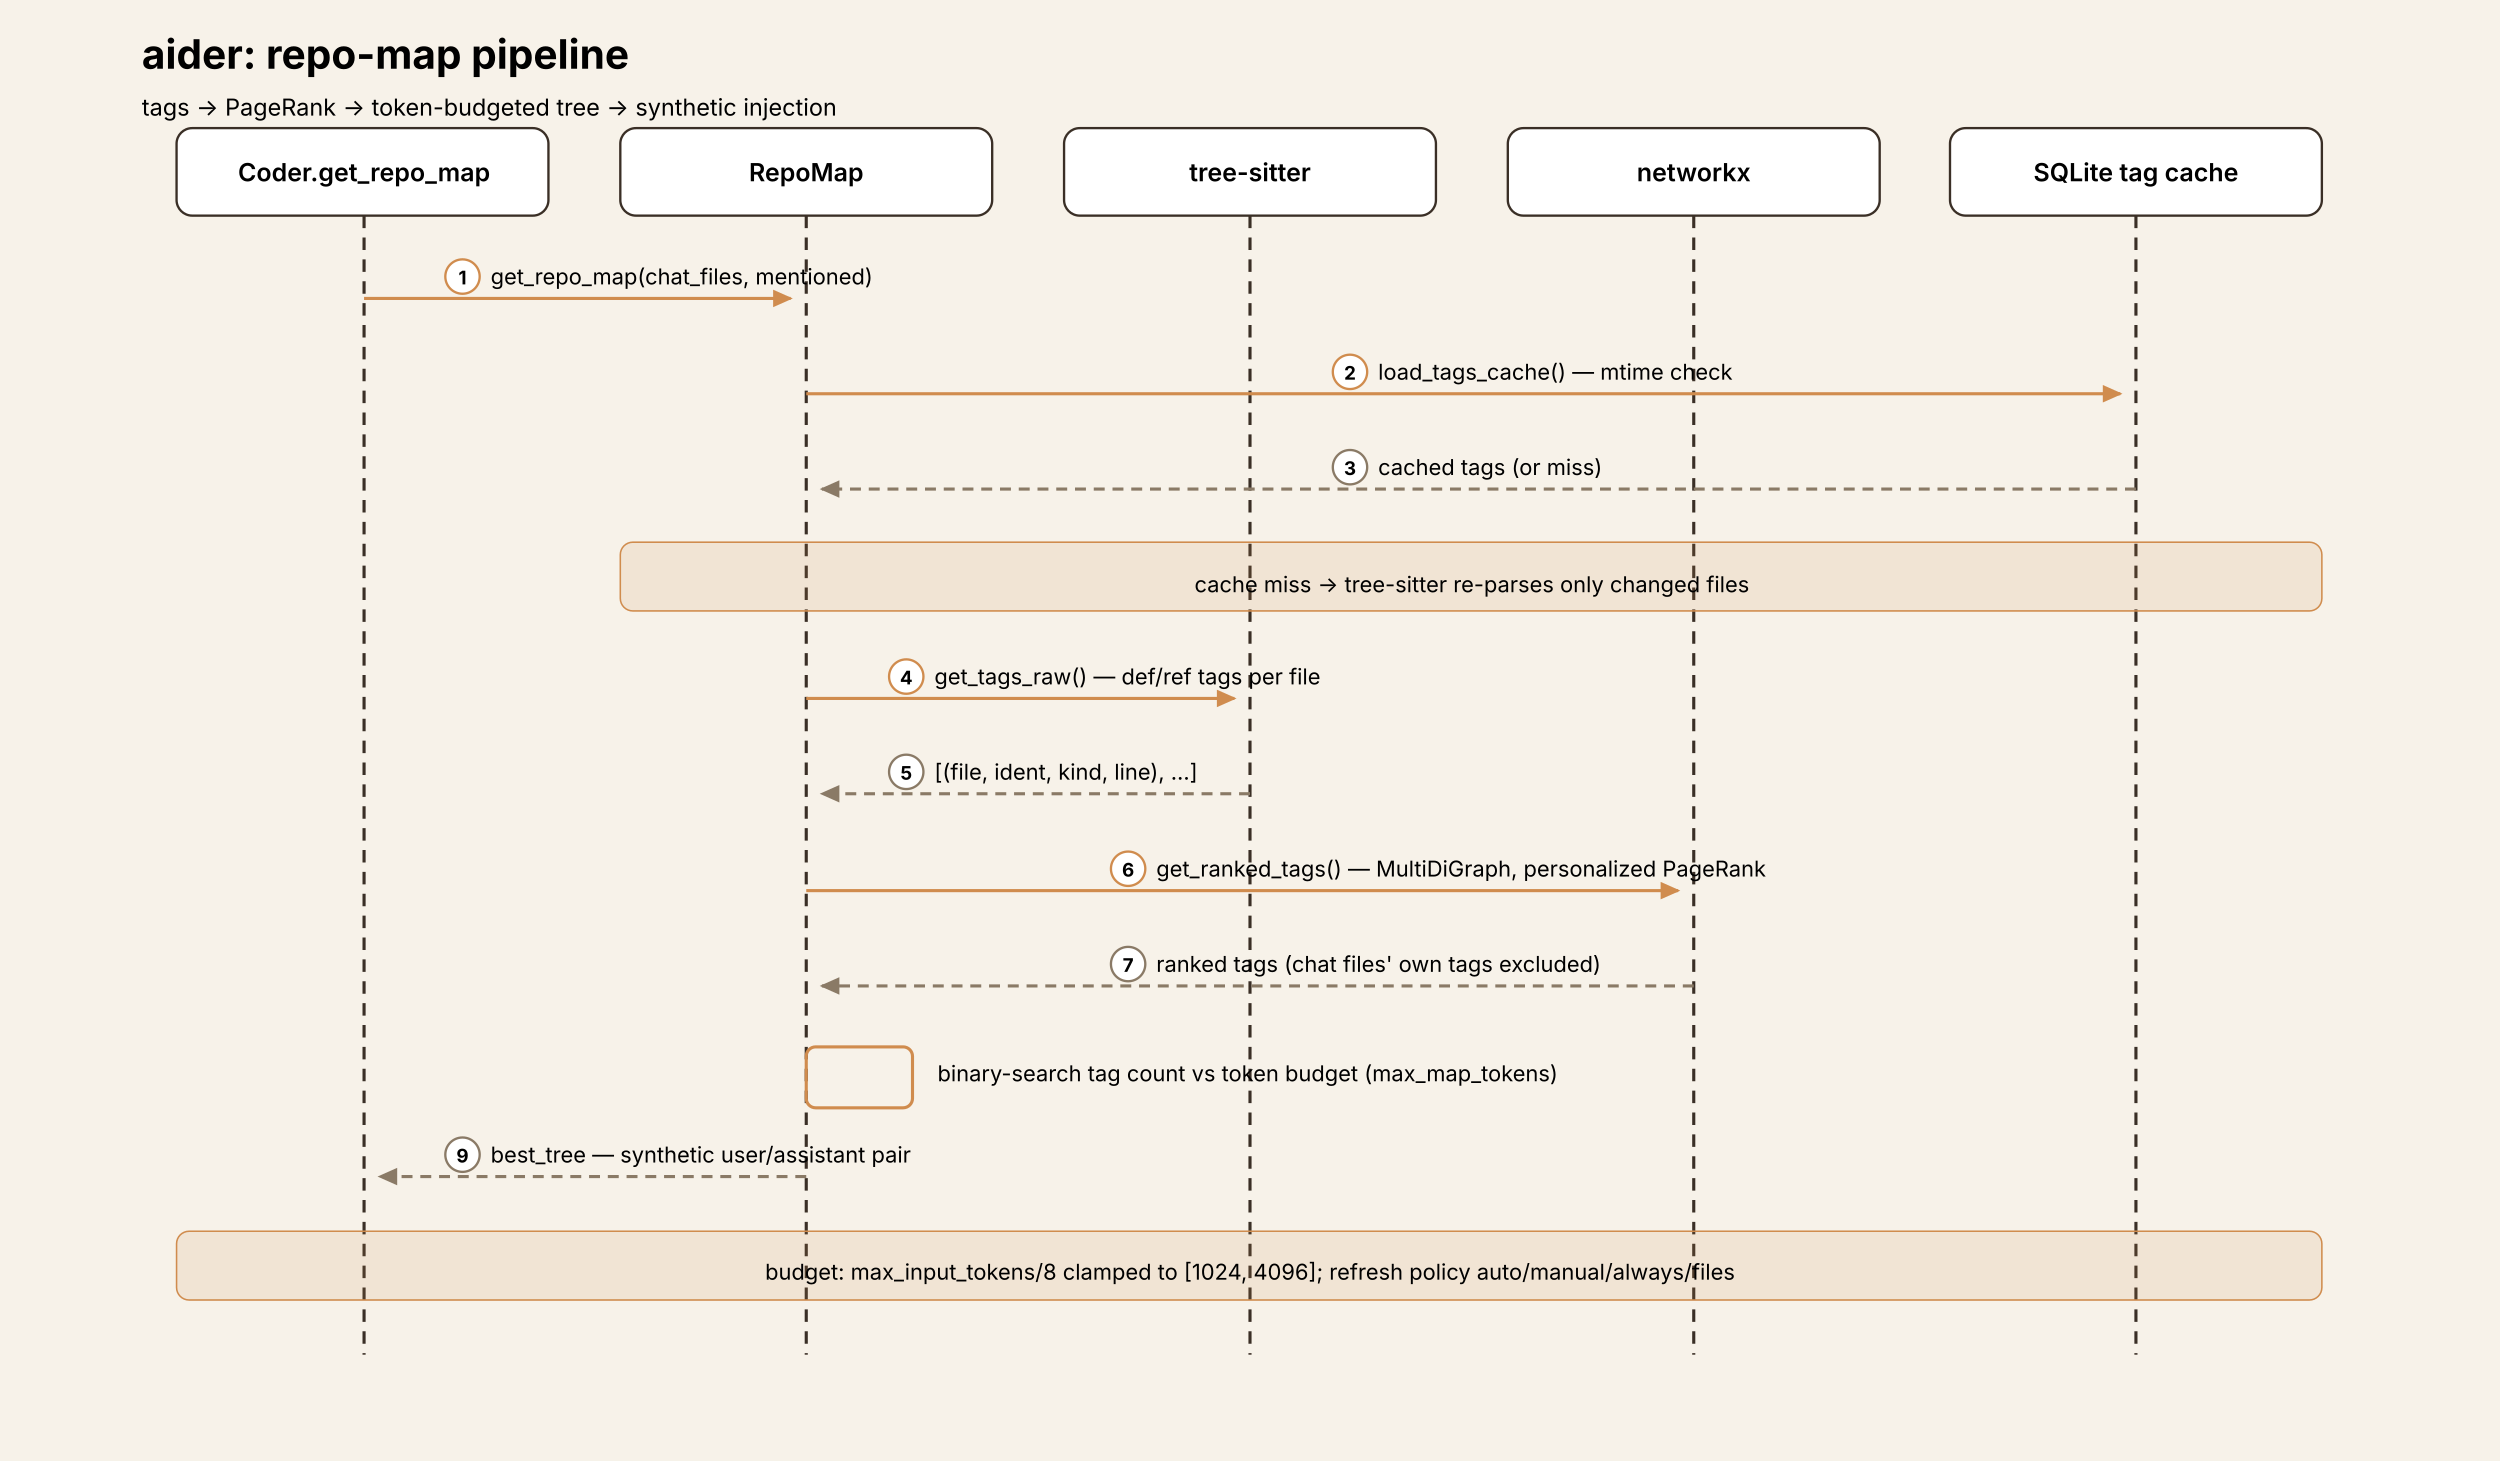
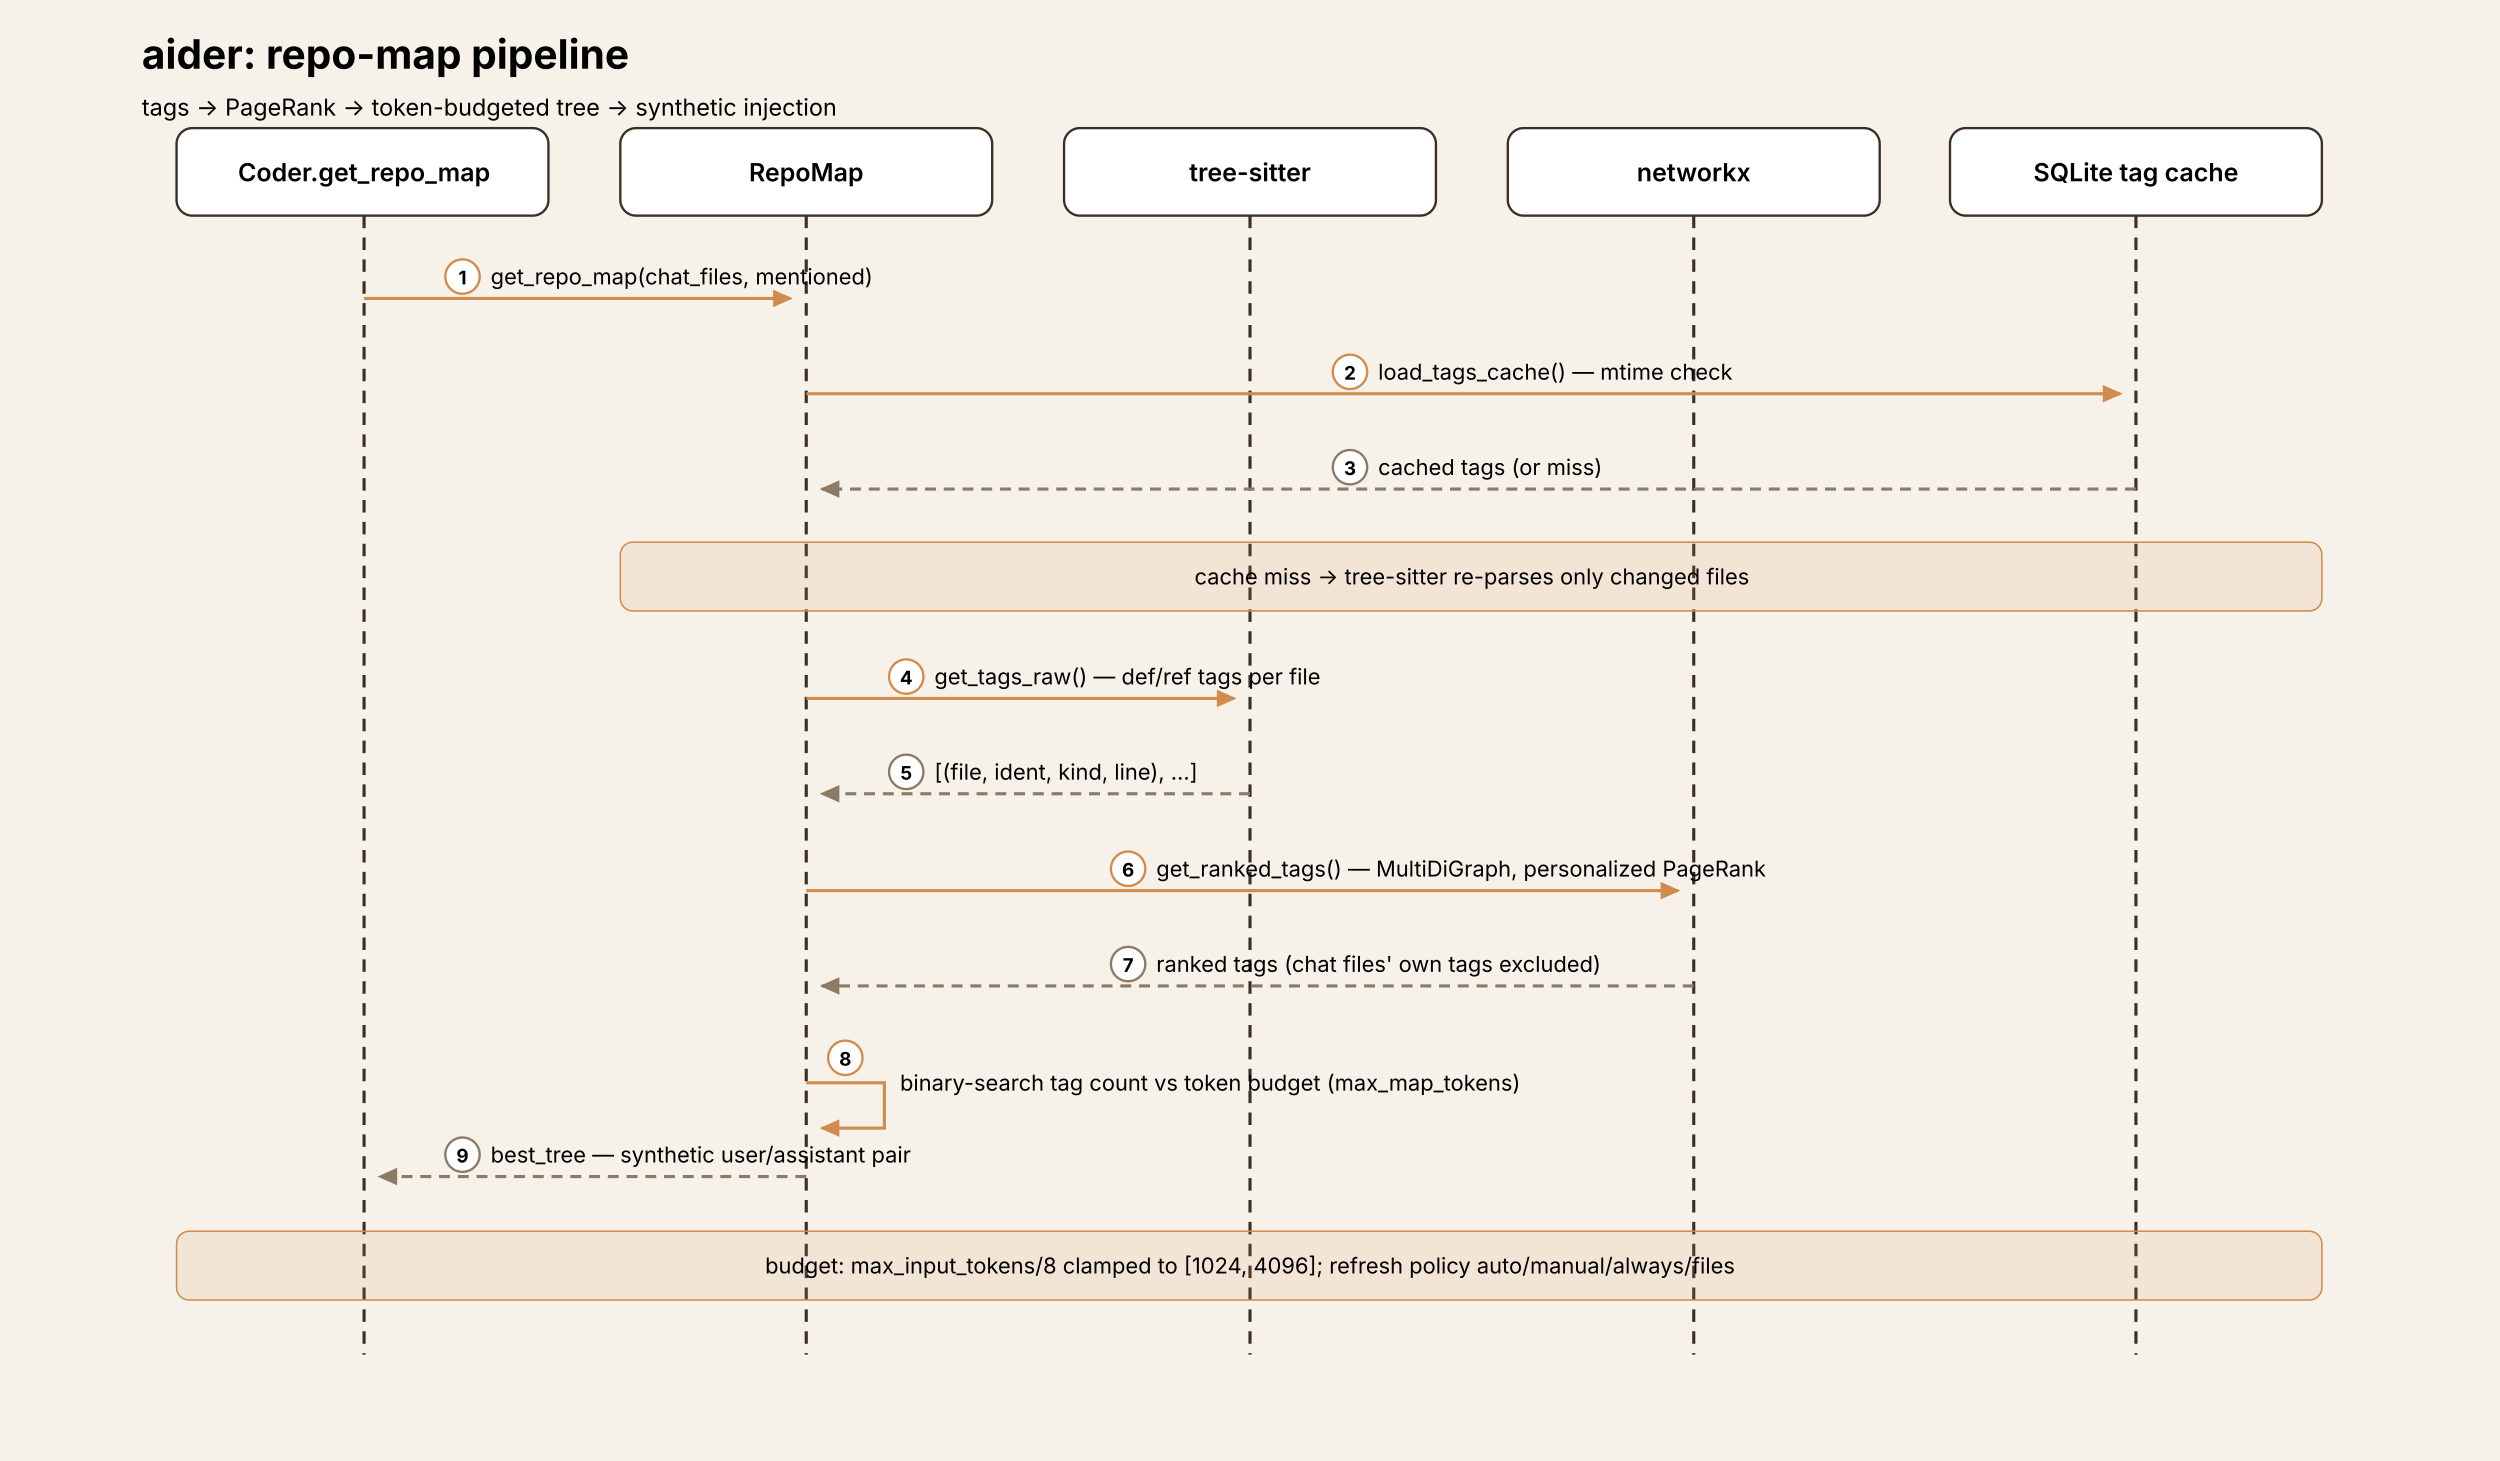
<svg xmlns="http://www.w3.org/2000/svg" viewBox="0 0 1600 935" width="1600" font-family="system-ui, -apple-system, sans-serif">
  <defs>
    <marker id="arrc" viewBox="0 0 10 10" refX="8" refY="5" markerWidth="7" markerHeight="7" orient="auto-start-reverse">
      <path d="M 0 1 L 9 5 L 0 9 z" fill="#d08c4e" />
    </marker>
    <marker id="arrr" viewBox="0 0 10 10" refX="8" refY="5" markerWidth="7" markerHeight="7" orient="auto-start-reverse">
      <path d="M 0 1 L 9 5 L 0 9 z" fill="#8a7a66" />
    </marker>
  </defs>
  <rect x="0" y="0" width="1600" height="935" fill="#f7f2e9" />
  <text x="90.78" y="44" font-size="26" font-weight="700" fill="#000000">aider: repo-map pipeline</text>
  <text x="90.78" y="74" font-size="15" fill="#000000">tags -&gt; PageRank -&gt; token-budgeted tree -&gt; synthetic injection</text>
  <line x1="233" y1="110" x2="233" y2="867" stroke="#3a2f26" stroke-width="2" stroke-dasharray="8 6" />
  <rect x="113" y="82" width="238" height="56" rx="10" fill="#ffffff" stroke="#3a2f26" stroke-width="1.5" />
  <text x="233" y="116" text-anchor="middle" font-size="16" font-weight="600" fill="#000000">Coder.get_repo_map</text>
  <line x1="516" y1="110" x2="516" y2="867" stroke="#3a2f26" stroke-width="2" stroke-dasharray="8 6" />
  <rect x="397" y="82" width="238" height="56" rx="10" fill="#ffffff" stroke="#3a2f26" stroke-width="1.5" />
  <text x="516" y="116" text-anchor="middle" font-size="16" font-weight="600" fill="#000000">RepoMap</text>
  <line x1="800" y1="110" x2="800" y2="867" stroke="#3a2f26" stroke-width="2" stroke-dasharray="8 6" />
  <rect x="681" y="82" width="238" height="56" rx="10" fill="#ffffff" stroke="#3a2f26" stroke-width="1.5" />
  <text x="800" y="116" text-anchor="middle" font-size="16" font-weight="600" fill="#000000">tree-sitter</text>
  <line x1="1084" y1="110" x2="1084" y2="867" stroke="#3a2f26" stroke-width="2" stroke-dasharray="8 6" />
  <rect x="965" y="82" width="238" height="56" rx="10" fill="#ffffff" stroke="#3a2f26" stroke-width="1.5" />
  <text x="1084" y="116" text-anchor="middle" font-size="16" font-weight="600" fill="#000000">networkx</text>
  <line x1="1367" y1="110" x2="1367" y2="867" stroke="#3a2f26" stroke-width="2" stroke-dasharray="8 6" />
  <rect x="1248" y="82" width="238" height="56" rx="10" fill="#ffffff" stroke="#3a2f26" stroke-width="1.5" />
  <text x="1367" y="116" text-anchor="middle" font-size="16" font-weight="600" fill="#000000">SQLite tag cache</text>
  <line x1="233" y1="191" x2="506" y2="191" stroke="#d08c4e" stroke-width="2" marker-end="url(#arrc)" />
  <circle cx="296" cy="177" r="11" fill="#ffffff" stroke="#d08c4e" stroke-width="1.5" />
  <text x="296" y="182" text-anchor="middle" font-size="12" font-weight="700" fill="#000000">1</text>
  <text x="314" y="182" font-size="14" fill="#000000">get_repo_map(chat_files, mentioned)</text>
  <line x1="516" y1="252" x2="1357" y2="252" stroke="#d08c4e" stroke-width="2" marker-end="url(#arrc)" />
  <circle cx="864" cy="238" r="11" fill="#ffffff" stroke="#d08c4e" stroke-width="1.5" />
  <text x="864" y="243" text-anchor="middle" font-size="12" font-weight="700" fill="#000000">2</text>
  <text x="882" y="243" font-size="14" fill="#000000">load_tags_cache() — mtime check</text>
  <line x1="1367" y1="313" x2="526" y2="313" stroke="#8a7a66" stroke-width="2" stroke-dasharray="7 5" marker-end="url(#arrr)" />
  <circle cx="864" cy="299" r="11" fill="#ffffff" stroke="#8a7a66" stroke-width="1.5" />
  <text x="864" y="304" text-anchor="middle" font-size="12" font-weight="700" fill="#000000">3</text>
  <text x="882" y="304" font-size="14" fill="#000000">cached tags (or miss)</text>
-   <rect x="397" y="347" width="1089" height="44" rx="8" fill="#d08c4e22" stroke="#d08c4e" stroke-width="1" />
-   <text x="942" y="379" text-anchor="middle" font-size="14" fill="#000000">cache miss -&gt; tree-sitter re-parses only changed files</text>
+   <rect x="397" y="347" width="1089" height="44" rx="8" fill="#d08c4e" fill-opacity="0.13" stroke="#d08c4e" stroke-width="1" />
+   <text x="942" y="374" text-anchor="middle" font-size="14" fill="#000000">cache miss -&gt; tree-sitter re-parses only changed files</text>
  <line x1="516" y1="447" x2="790" y2="447" stroke="#d08c4e" stroke-width="2" marker-end="url(#arrc)" />
  <circle cx="580" cy="433" r="11" fill="#ffffff" stroke="#d08c4e" stroke-width="1.5" />
  <text x="580" y="438" text-anchor="middle" font-size="12" font-weight="700" fill="#000000">4</text>
  <text x="598" y="438" font-size="14" fill="#000000">get_tags_raw() — def/ref tags per file</text>
  <line x1="800" y1="508" x2="526" y2="508" stroke="#8a7a66" stroke-width="2" stroke-dasharray="7 5" marker-end="url(#arrr)" />
  <circle cx="580" cy="494" r="11" fill="#ffffff" stroke="#8a7a66" stroke-width="1.5" />
  <text x="580" y="499" text-anchor="middle" font-size="12" font-weight="700" fill="#000000">5</text>
  <text x="598" y="499" font-size="14" fill="#000000">[(file, ident, kind, line), …]</text>
  <line x1="516" y1="570" x2="1074" y2="570" stroke="#d08c4e" stroke-width="2" marker-end="url(#arrc)" />
  <circle cx="722" cy="556" r="11" fill="#ffffff" stroke="#d08c4e" stroke-width="1.5" />
  <text x="722" y="561" text-anchor="middle" font-size="12" font-weight="700" fill="#000000">6</text>
  <text x="740" y="561" font-size="14" fill="#000000">get_ranked_tags() — MultiDiGraph, personalized PageRank</text>
  <line x1="1084" y1="631" x2="526" y2="631" stroke="#8a7a66" stroke-width="2" stroke-dasharray="7 5" marker-end="url(#arrr)" />
  <circle cx="722" cy="617" r="11" fill="#ffffff" stroke="#8a7a66" stroke-width="1.5" />
  <text x="722" y="622" text-anchor="middle" font-size="12" font-weight="700" fill="#000000">7</text>
  <text x="740" y="622" font-size="14" fill="#000000">ranked tags (chat files' own tags excluded)</text>
-   <rect x="516" y="670" width="68" height="39" rx="6" fill="none" stroke="#d08c4e" stroke-width="2" />
-   <text x="600" y="692" font-size="14" fill="#000000">binary-search tag count vs token budget (max_map_tokens)</text>
+   <path d="M 516 693 h 50 v 29 H 526" fill="none" stroke="#d08c4e" stroke-width="2" marker-end="url(#arrc)" />
+   <circle cx="541" cy="677" r="11" fill="#ffffff" stroke="#d08c4e" stroke-width="1.5" />
+   <text x="541" y="682" text-anchor="middle" font-size="12" font-weight="700" fill="#000000">8</text>
+   <text x="576" y="698" font-size="14" fill="#000000">binary-search tag count vs token budget (max_map_tokens)</text>
  <line x1="516" y1="753" x2="243" y2="753" stroke="#8a7a66" stroke-width="2" stroke-dasharray="7 5" marker-end="url(#arrr)" />
  <circle cx="296" cy="739" r="11" fill="#ffffff" stroke="#8a7a66" stroke-width="1.5" />
  <text x="296" y="744" text-anchor="middle" font-size="12" font-weight="700" fill="#000000">9</text>
  <text x="314" y="744" font-size="14" fill="#000000">best_tree — synthetic user/assistant pair</text>
-   <rect x="113" y="788" width="1373" height="44" rx="8" fill="#d08c4e22" stroke="#d08c4e" stroke-width="1" />
-   <text x="800" y="819" text-anchor="middle" font-size="14" fill="#000000">budget: max_input_tokens/8 clamped to [1024, 4096]; refresh policy auto/manual/always/files</text>
+   <rect x="113" y="788" width="1373" height="44" rx="8" fill="#d08c4e" fill-opacity="0.13" stroke="#d08c4e" stroke-width="1" />
+   <text x="800" y="815" text-anchor="middle" font-size="14" fill="#000000">budget: max_input_tokens/8 clamped to [1024, 4096]; refresh policy auto/manual/always/files</text>
</svg>
